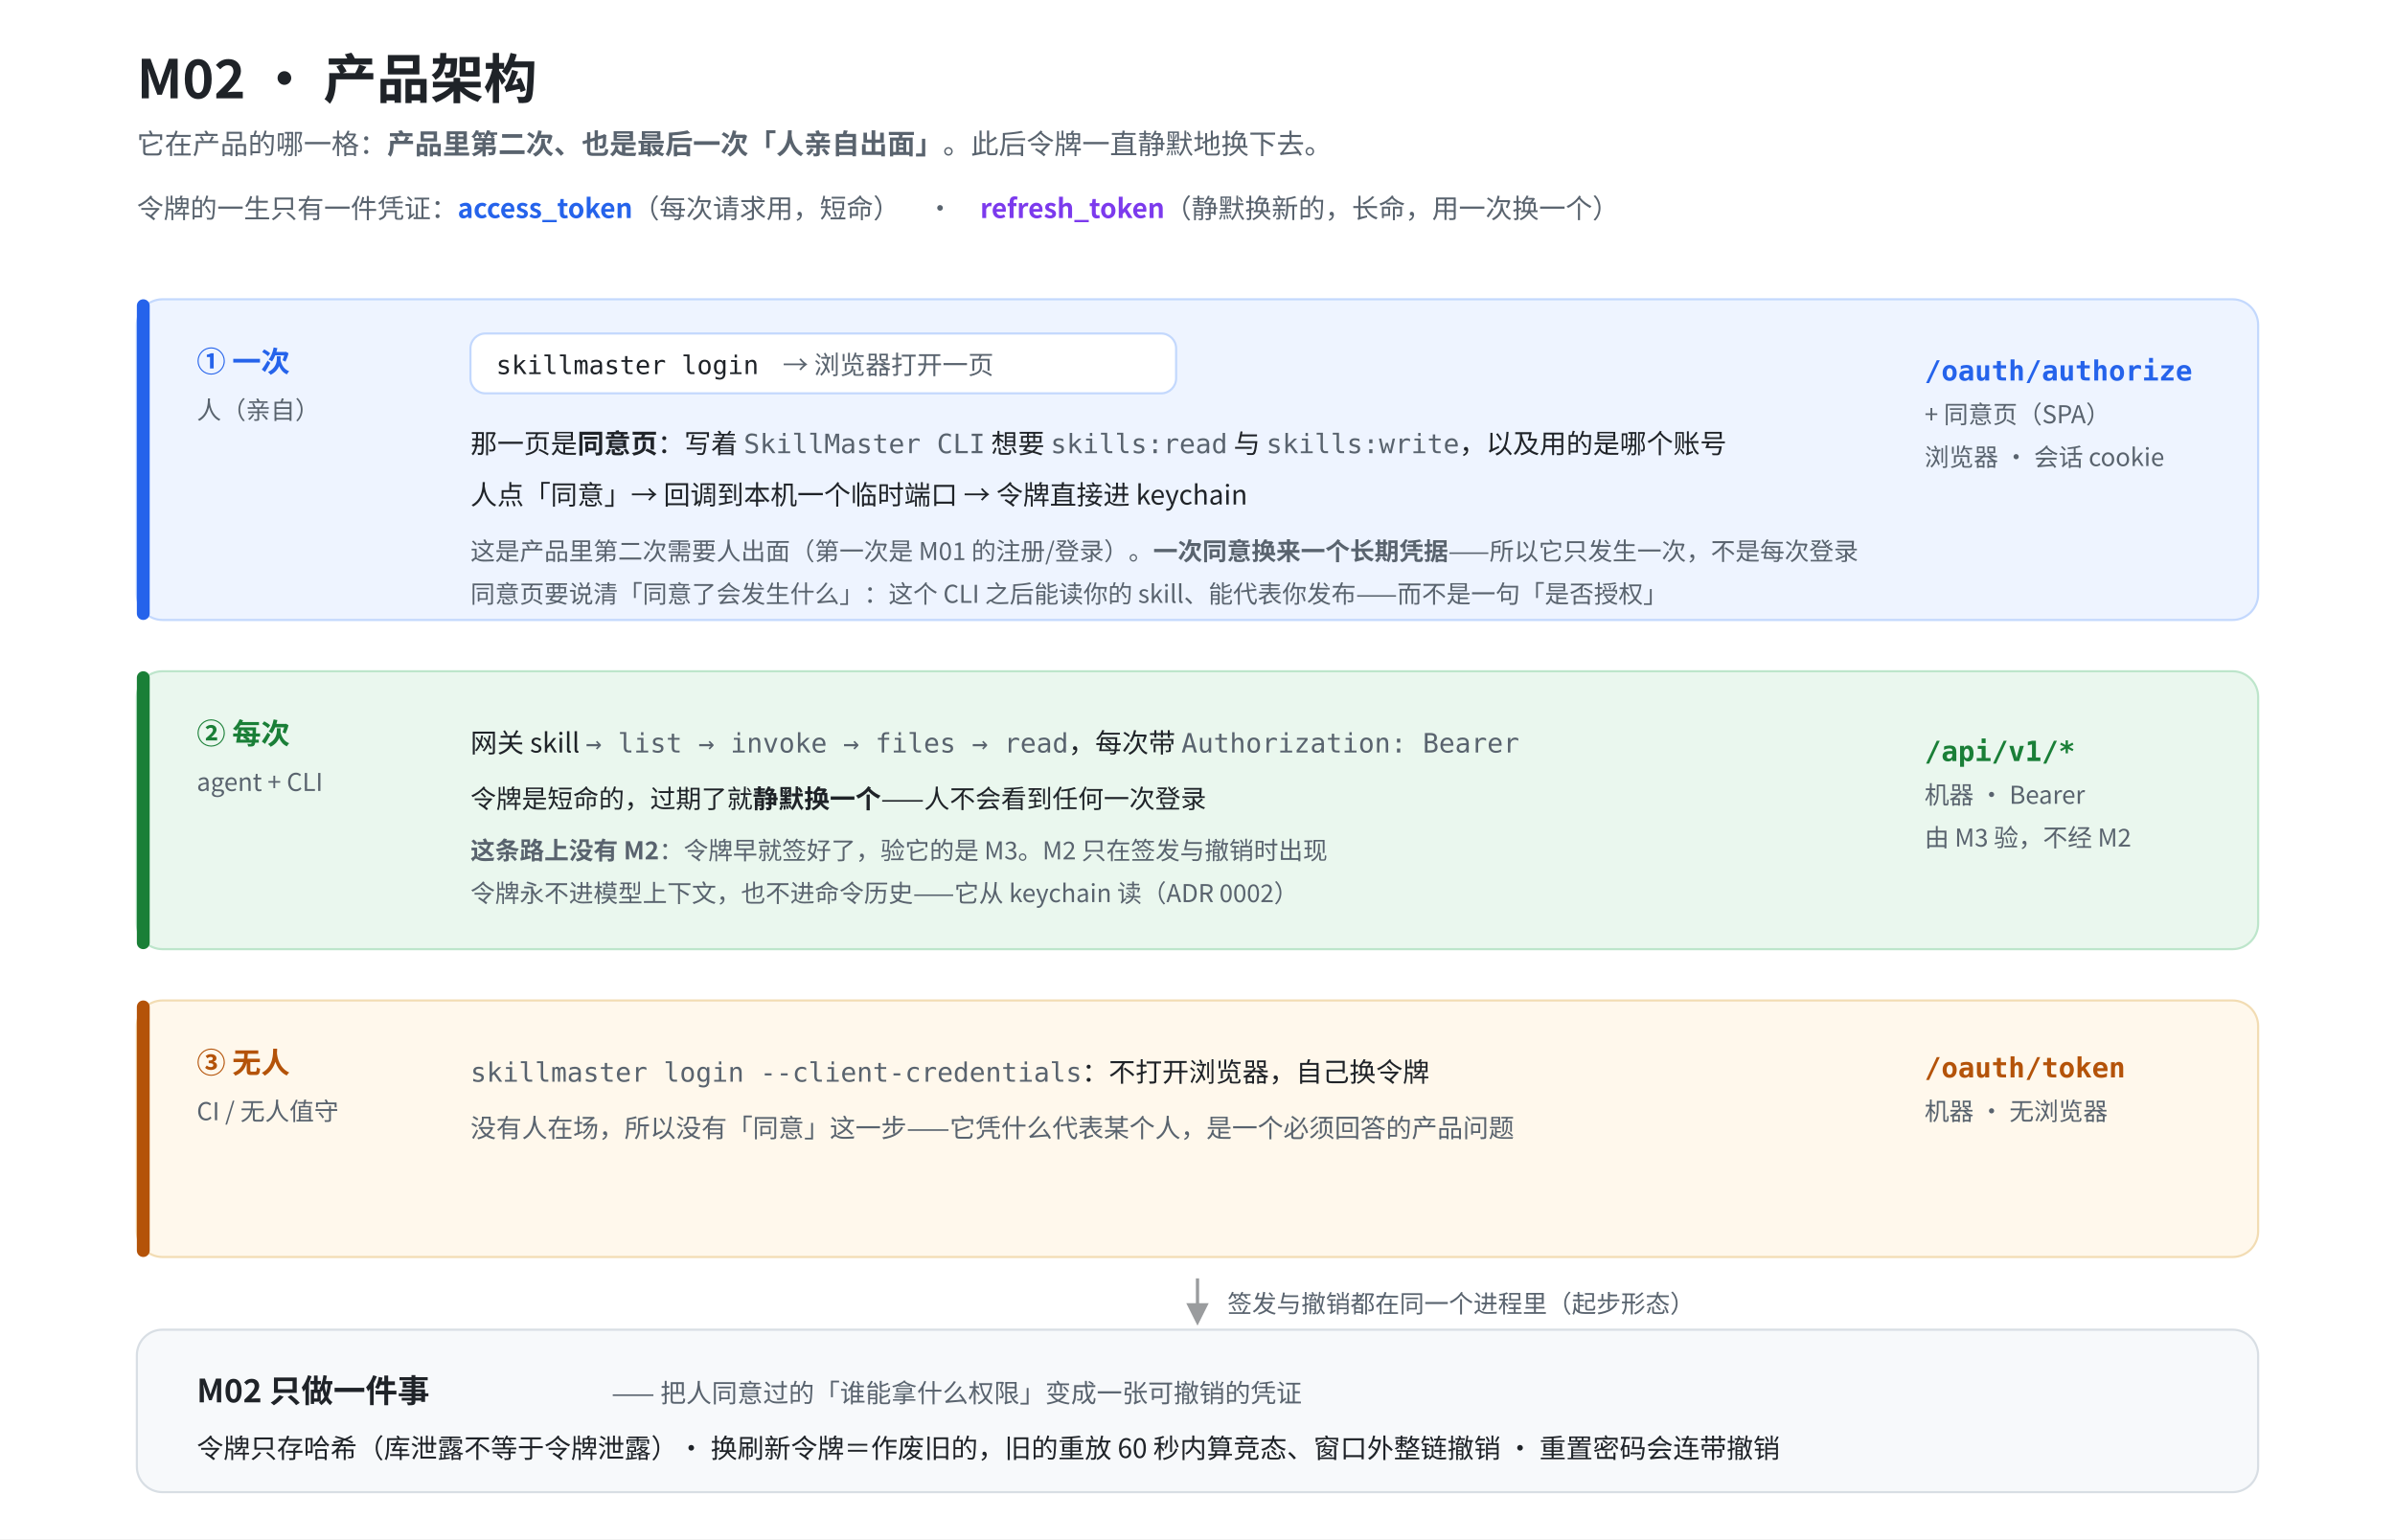
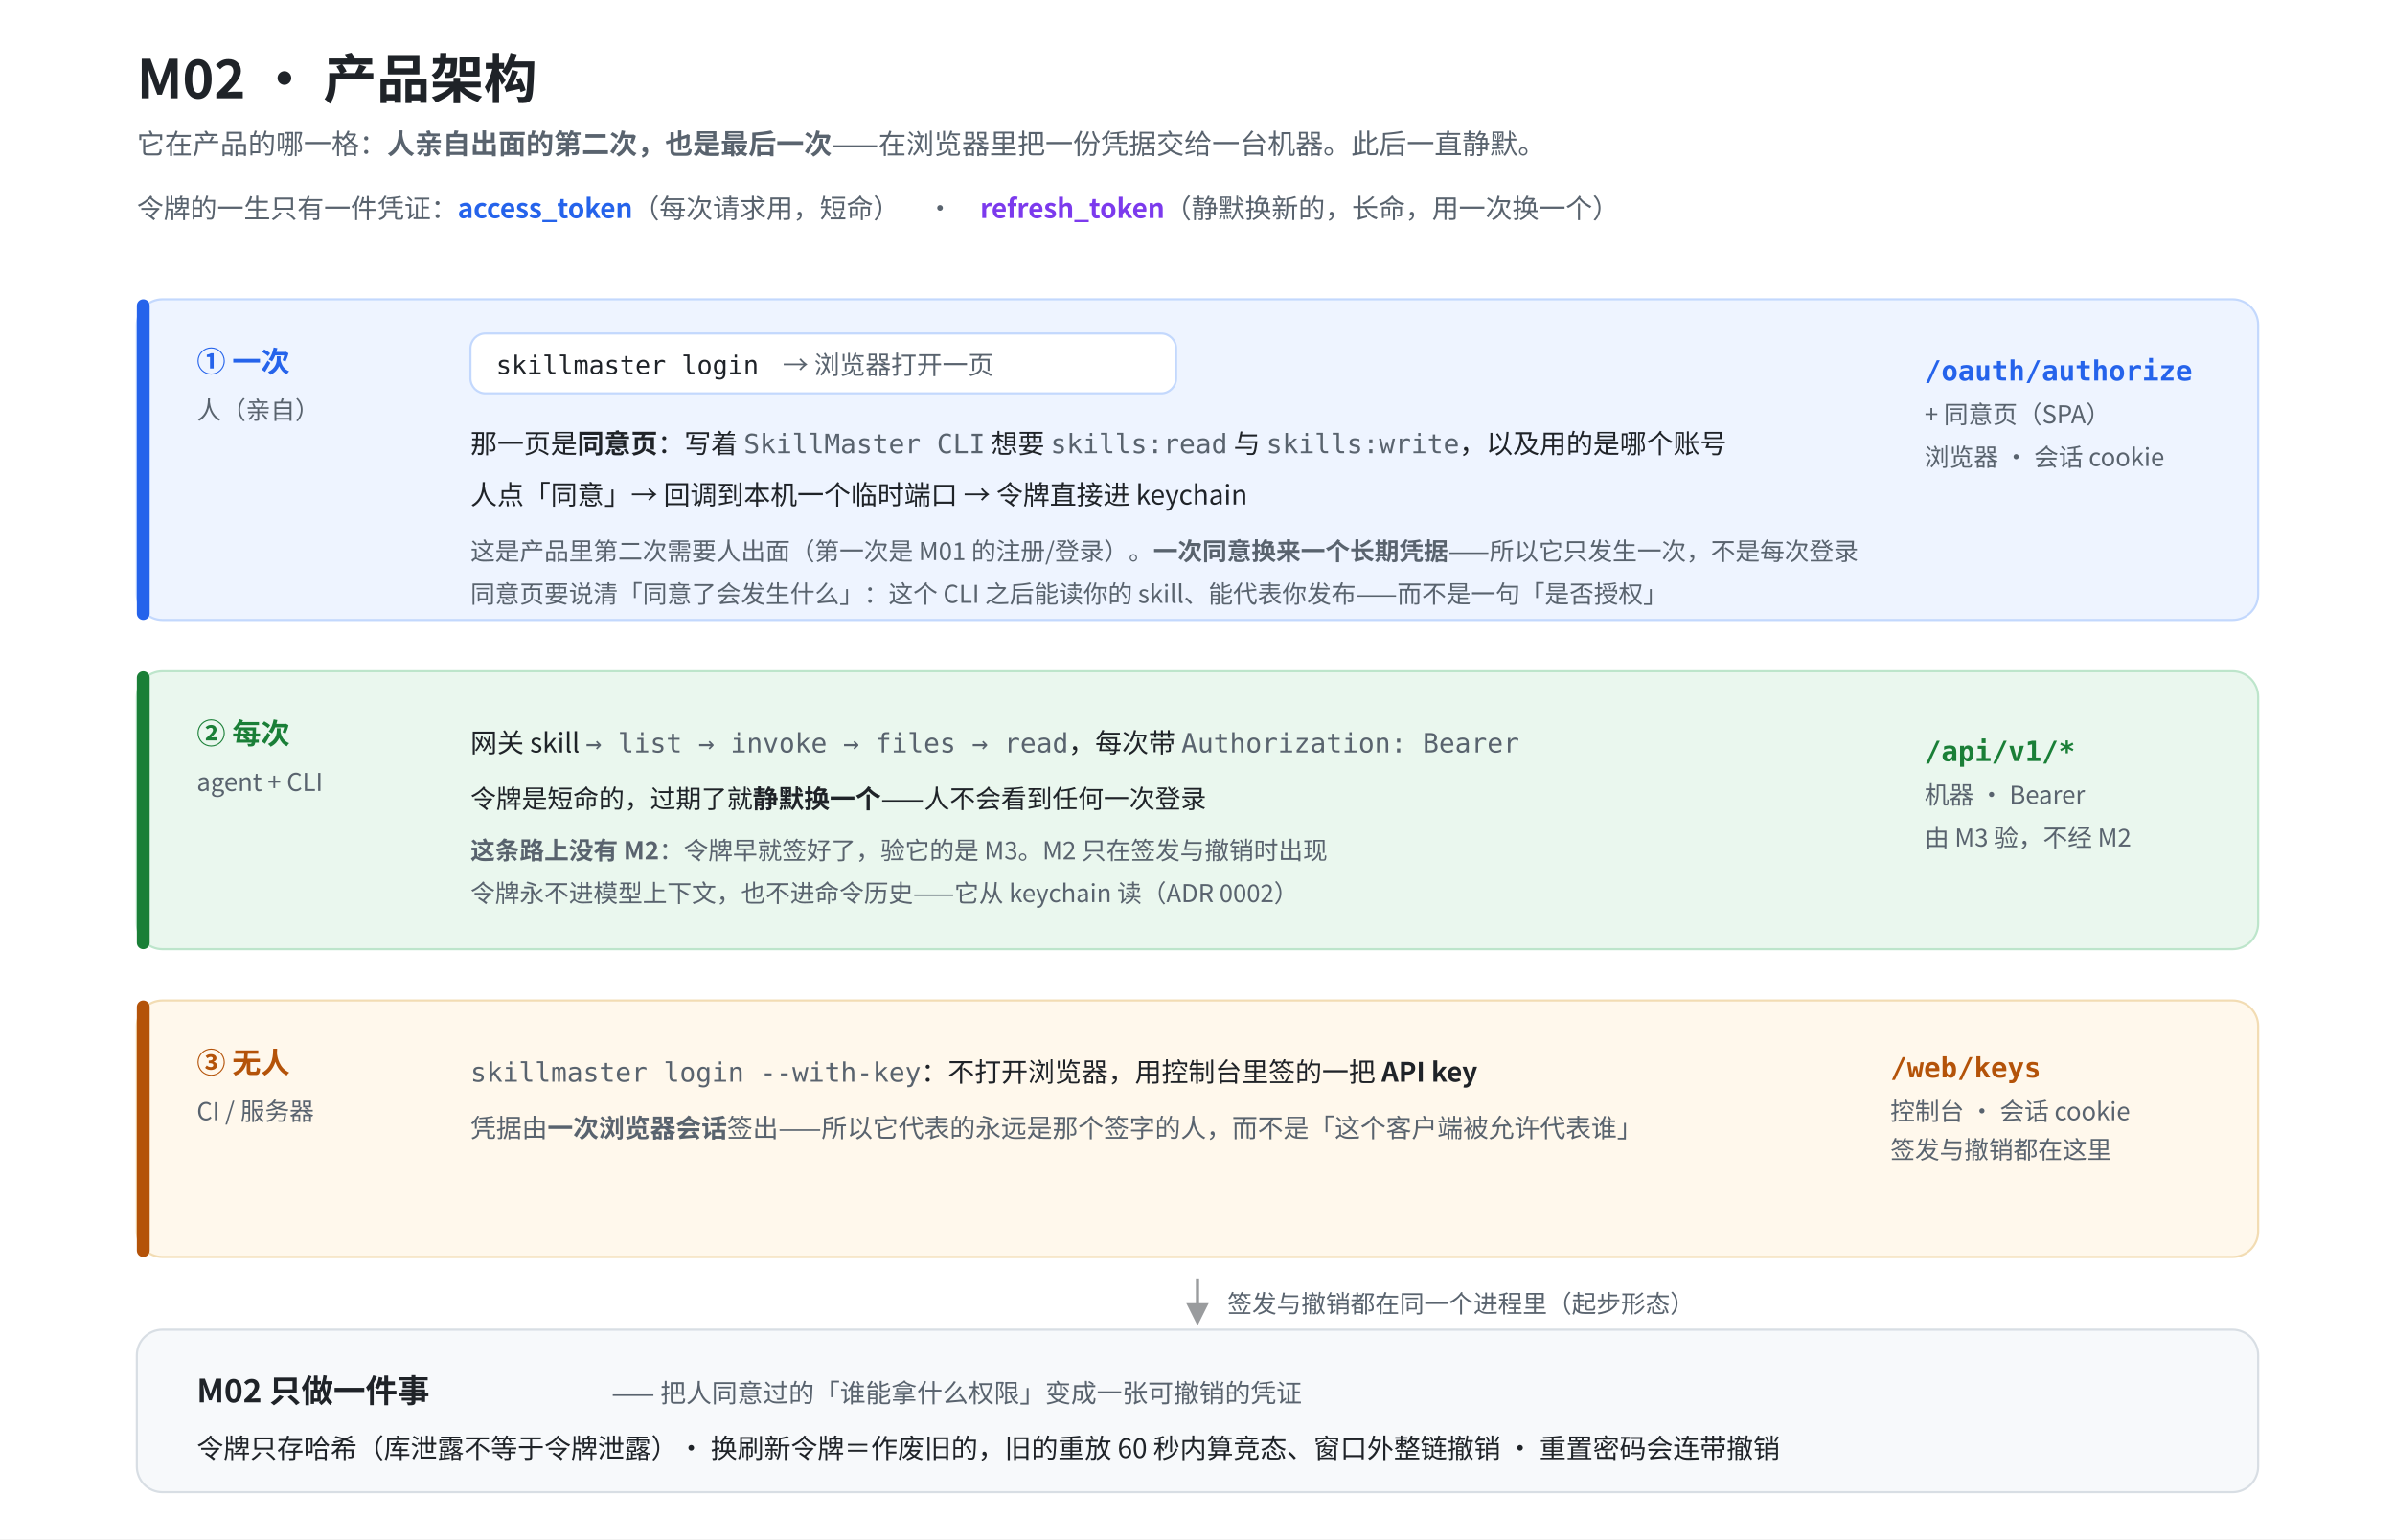
<svg xmlns="http://www.w3.org/2000/svg" width="1120" height="720" viewBox="0 0 1120 720" fill="#1f2328" color="#1f2328" font-family="-apple-system,BlinkMacSystemFont,'Segoe UI','PingFang SC','Hiragino Sans GB','Microsoft YaHei','Noto Sans CJK SC',sans-serif">
  <style>
    .mono { font-family: ui-monospace, SFMono-Regular, "SF Mono", Menlo, Consolas, monospace; }
    @media (prefers-color-scheme: dark) {
      svg { fill: #e6edf3; color: #e6edf3; }
      .bg { fill: #0d1117; }
      .pn { fill: #161b22; }
      .bd { stroke: #30363d; }
      .mu { fill: #9198a1; }
      .bt { fill: #0d1117; }
      .t1 { fill: #13233c; } .s1 { stroke: #1f3a5f; } .c1 { fill: #6ea8fe; }
      .t2 { fill: #221a3a; } .s2 { stroke: #3b2d63; } .c2 { fill: #b48cf5; }
      .t3 { fill: #33260f; } .s3 { stroke: #5c4318; } .c3 { fill: #e3a336; }
      .t4 { fill: #10291d; } .s4 { stroke: #1c4630; } .c4 { fill: #3fb950; }
    }
  </style>
  <defs>
    <marker id="m2p-arrow" viewBox="0 0 10 10" refX="8" refY="5" markerWidth="7" markerHeight="7" orient="auto-start-reverse">
      <path d="M0,0 L10,5 L0,10 Z" fill="currentColor" />
    </marker>
  </defs>
  <rect class="bg" x="0" y="0" width="1120" height="720" fill="#ffffff" />
  <text x="64" y="46" font-size="25" font-weight="650">M02 · 产品架构</text>
-   <text class="mu" fill="#59636e" x="64" y="72" font-size="13">它在产品的哪一格：<tspan font-weight="650">产品里第二次、也是最后一次「人亲自出面」</tspan>。此后令牌一直静默地换下去。</text>
+   <text class="mu" fill="#59636e" x="64" y="72" font-size="13">它在产品的哪一格：<tspan font-weight="650">人亲自出面的第二次，也是最后一次</tspan>——在浏览器里把一份凭据交给一台机器。此后一直静默。</text>
  <text class="mu" fill="#59636e" x="64" y="102" font-size="12.5">令牌的一生只有一件凭证：<tspan class="c1" fill="#2563eb" font-weight="600">access_token</tspan>（每次请求用，短命）　·　<tspan class="c2" fill="#7c3aed" font-weight="600">refresh_token</tspan>（静默换新的，长命，用一次换一个）</text>
  <rect class="t1 s1" x="64" y="140" width="992" height="150" rx="12" fill="#eef4ff" stroke="#c3d8fd" />
  <rect class="c1" x="64" y="140" width="6" height="150" rx="3" fill="#2563eb" />
  <text class="c1" fill="#2563eb" x="92" y="174" font-size="13.5" font-weight="650">① 一次</text>
  <text class="mu" fill="#59636e" x="92" y="196" font-size="11.5">人（亲自）</text>
  <rect class="t1 s1" x="220" y="156" width="330" height="28" rx="7" fill="#ffffff" stroke="#c3d8fd" />
  <text class="mono" fill="#1f2328" x="232" y="175" font-size="12">skillmaster login</text>
  <text fill="#59636e" x="366" y="175" font-size="12">→ 浏览器打开一页</text>
  <text fill="#1f2328" x="220" y="212" font-size="12.5">那一页是<tspan font-weight="650">同意页</tspan>：写着 <tspan class="mono" fill="#59636e">SkillMaster CLI</tspan> 想要 <tspan class="mono" fill="#59636e">skills:read</tspan> 与 <tspan class="mono" fill="#59636e">skills:write</tspan>，以及用的是哪个账号</text>
  <text fill="#1f2328" x="220" y="236" font-size="12.5">人点「同意」→ 回调到本机一个临时端口 → 令牌直接进 keychain</text>
  <text class="mu" fill="#59636e" x="220" y="262" font-size="11.5">这是产品里第二次需要人出面（第一次是 M01 的注册/登录）。<tspan font-weight="600">一次同意换来一个长期凭据</tspan>——所以它只发生一次，不是每次登录</text>
  <text class="mu" fill="#59636e" x="220" y="282" font-size="11.5">同意页要说清「同意了会发生什么」：这个 CLI 之后能读你的 skill、能代表你发布——而不是一句「是否授权」</text>
  <text class="mono c1" fill="#2563eb" x="900" y="178" font-size="13" font-weight="650">/oauth/authorize</text>
  <text class="mu" fill="#59636e" x="900" y="198" font-size="11.5">+ 同意页（SPA）</text>
  <text class="mu" fill="#59636e" x="900" y="218" font-size="11.5">浏览器 · 会话 cookie</text>
  <rect class="t4 s4" x="64" y="314" width="992" height="130" rx="12" fill="#eaf7ee" stroke="#bde5cb" />
  <rect class="c4" x="64" y="314" width="6" height="130" rx="3" fill="#1a7f37" />
  <text class="c4" fill="#1a7f37" x="92" y="348" font-size="13.5" font-weight="650">② 每次</text>
  <text class="mu" fill="#59636e" x="92" y="370" font-size="11.5">agent + CLI</text>
  <text fill="#1f2328" x="220" y="352" font-size="12.5">网关 skill <tspan class="mono" fill="#59636e">→ list → invoke → files → read</tspan>，每次带 <tspan class="mono" fill="#59636e">Authorization: Bearer</tspan>
  </text>
  <text fill="#1f2328" x="220" y="378" font-size="12">令牌是短命的，过期了就<tspan font-weight="650">静默换一个</tspan>——人不会看到任何一次登录</text>
  <text class="mu" fill="#59636e" x="220" y="402" font-size="11.5">
    <tspan font-weight="600">这条路上没有 M2</tspan>：令牌早就签好了，验它的是 M3。M2 只在签发与撤销时出现</text>
  <text class="mu" fill="#59636e" x="220" y="422" font-size="11.5">令牌永不进模型上下文，也不进命令历史——它从 keychain 读（ADR 0002）</text>
  <text class="mono c4" fill="#1a7f37" x="900" y="356" font-size="13" font-weight="650">/api/v1/*</text>
  <text class="mu" fill="#59636e" x="900" y="376" font-size="11.5">机器 · Bearer</text>
  <text class="mu" fill="#59636e" x="900" y="396" font-size="11.5">由 M3 验，不经 M2</text>
  <rect class="t3 s3" x="64" y="468" width="992" height="120" rx="12" fill="#fff8ec" stroke="#f2dcb3" />
  <rect class="c3" x="64" y="468" width="6" height="120" rx="3" fill="#b45309" />
  <text class="c3" fill="#b45309" x="92" y="502" font-size="13.5" font-weight="650">③ 无人</text>
-   <text class="mu" fill="#59636e" x="92" y="524" font-size="11.5">CI / 无人值守</text>
+   <text class="mu" fill="#59636e" x="92" y="524" font-size="11.5">CI / 服务器</text>
  <text fill="#1f2328" x="220" y="506" font-size="12.5">
-     <tspan class="mono" fill="#59636e">skillmaster login --client-credentials</tspan>：不打开浏览器，自己换令牌</text>
-   <text class="mu" fill="#59636e" x="220" y="532" font-size="12">没有人在场，所以没有「同意」这一步——它凭什么代表某个人，是一个必须回答的产品问题</text>
-   <text class="mono c3" fill="#b45309" x="900" y="504" font-size="13" font-weight="650">/oauth/token</text>
-   <text class="mu" fill="#59636e" x="900" y="524" font-size="11.5">机器 · 无浏览器</text>
+     <tspan class="mono" fill="#59636e">skillmaster login --with-key</tspan>：不打开浏览器，用控制台里签的一把 <tspan font-weight="650">API key</tspan>
+   </text>
+   <text class="mu" fill="#59636e" x="220" y="532" font-size="12">凭据由<tspan font-weight="600">一次浏览器会话</tspan>签出——所以它代表的永远是那个签字的人，而不是「这个客户端被允许代表谁」</text>
+   <text class="mono c3" fill="#b45309" x="884" y="504" font-size="13" font-weight="650">/web/keys</text>
+   <text class="mu" fill="#59636e" x="884" y="524" font-size="11.5">控制台 · 会话 cookie</text>
+   <text class="mu" fill="#59636e" x="884" y="542" font-size="11.5">签发与撤销都在这里</text>
  <path d="M560 598 L560 618" fill="none" stroke="currentColor" stroke-width="1.5" opacity="0.45" marker-end="url(#m2p-arrow)" />
  <text class="mu" fill="#59636e" x="574" y="614" font-size="11.5">签发与撤销都在同一个进程里（起步形态）</text>
  <rect class="pn bd" x="64" y="622" width="992" height="76" rx="12" fill="#f7f9fb" stroke="#d8dee4" />
  <text fill="#1f2328" x="92" y="656" font-size="15" font-weight="650">M02 只做一件事</text>
  <text class="mu" fill="#59636e" x="286" y="656" font-size="12">—— 把人同意过的「谁能拿什么权限」变成一张可撤销的凭证</text>
  <text fill="#1f2328" x="92" y="682" font-size="12.5">令牌只存哈希（库泄露不等于令牌泄露）· 换刷新令牌＝作废旧的，旧的重放 60 秒内算竞态、窗口外整链撤销 · 重置密码会连带撤销</text>
</svg>
